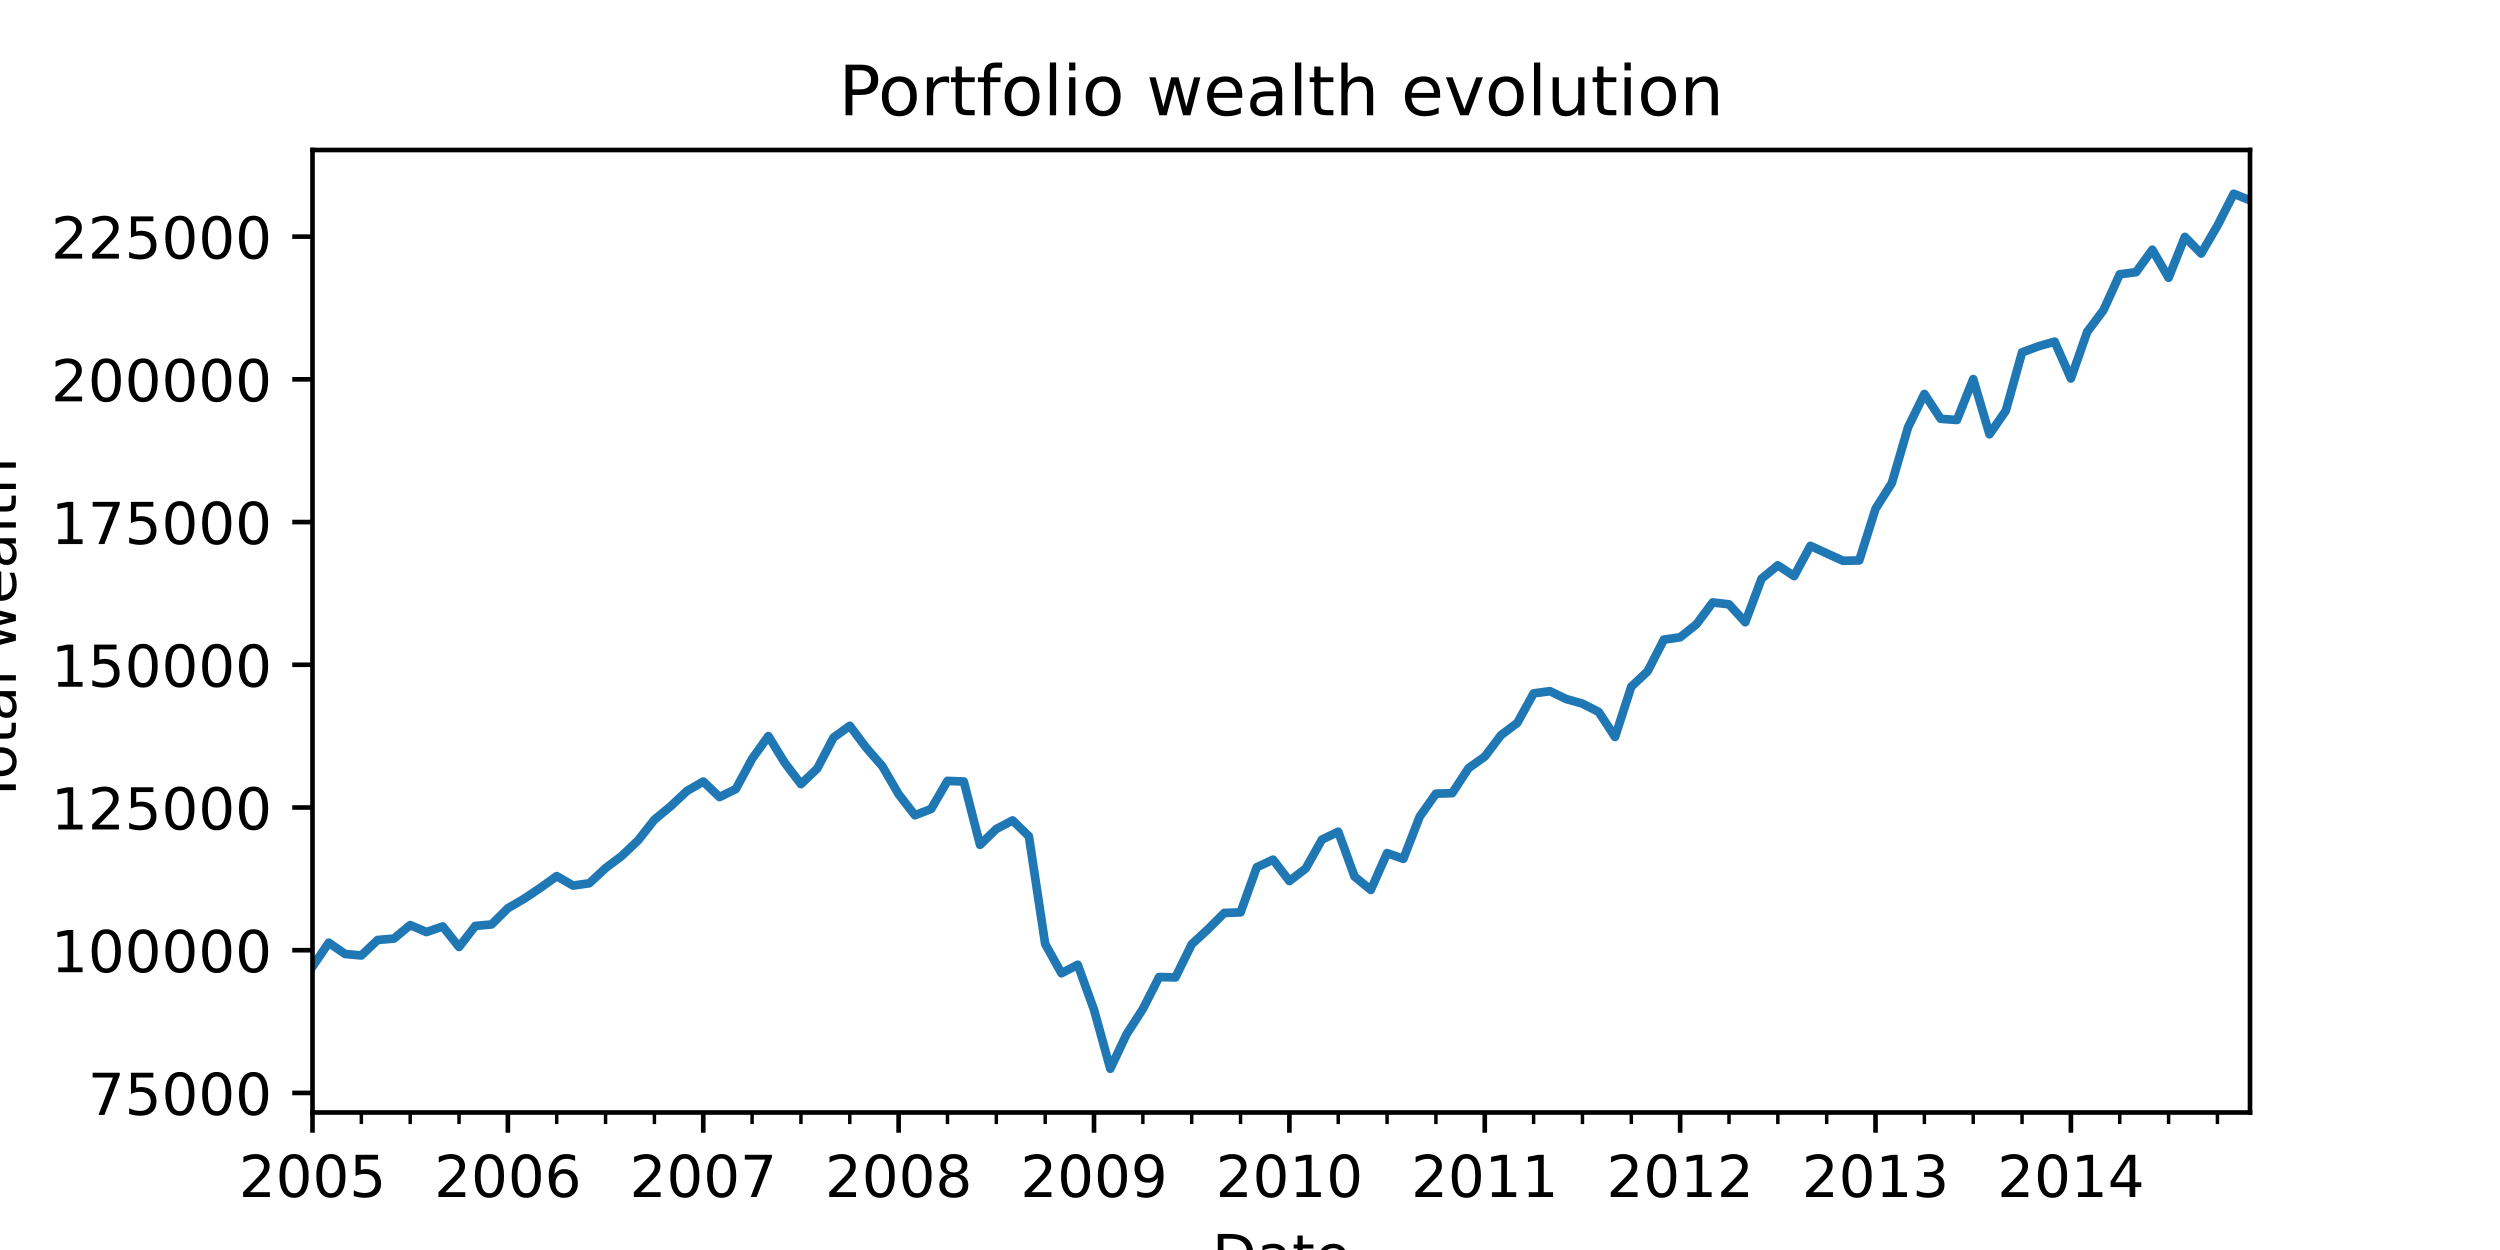
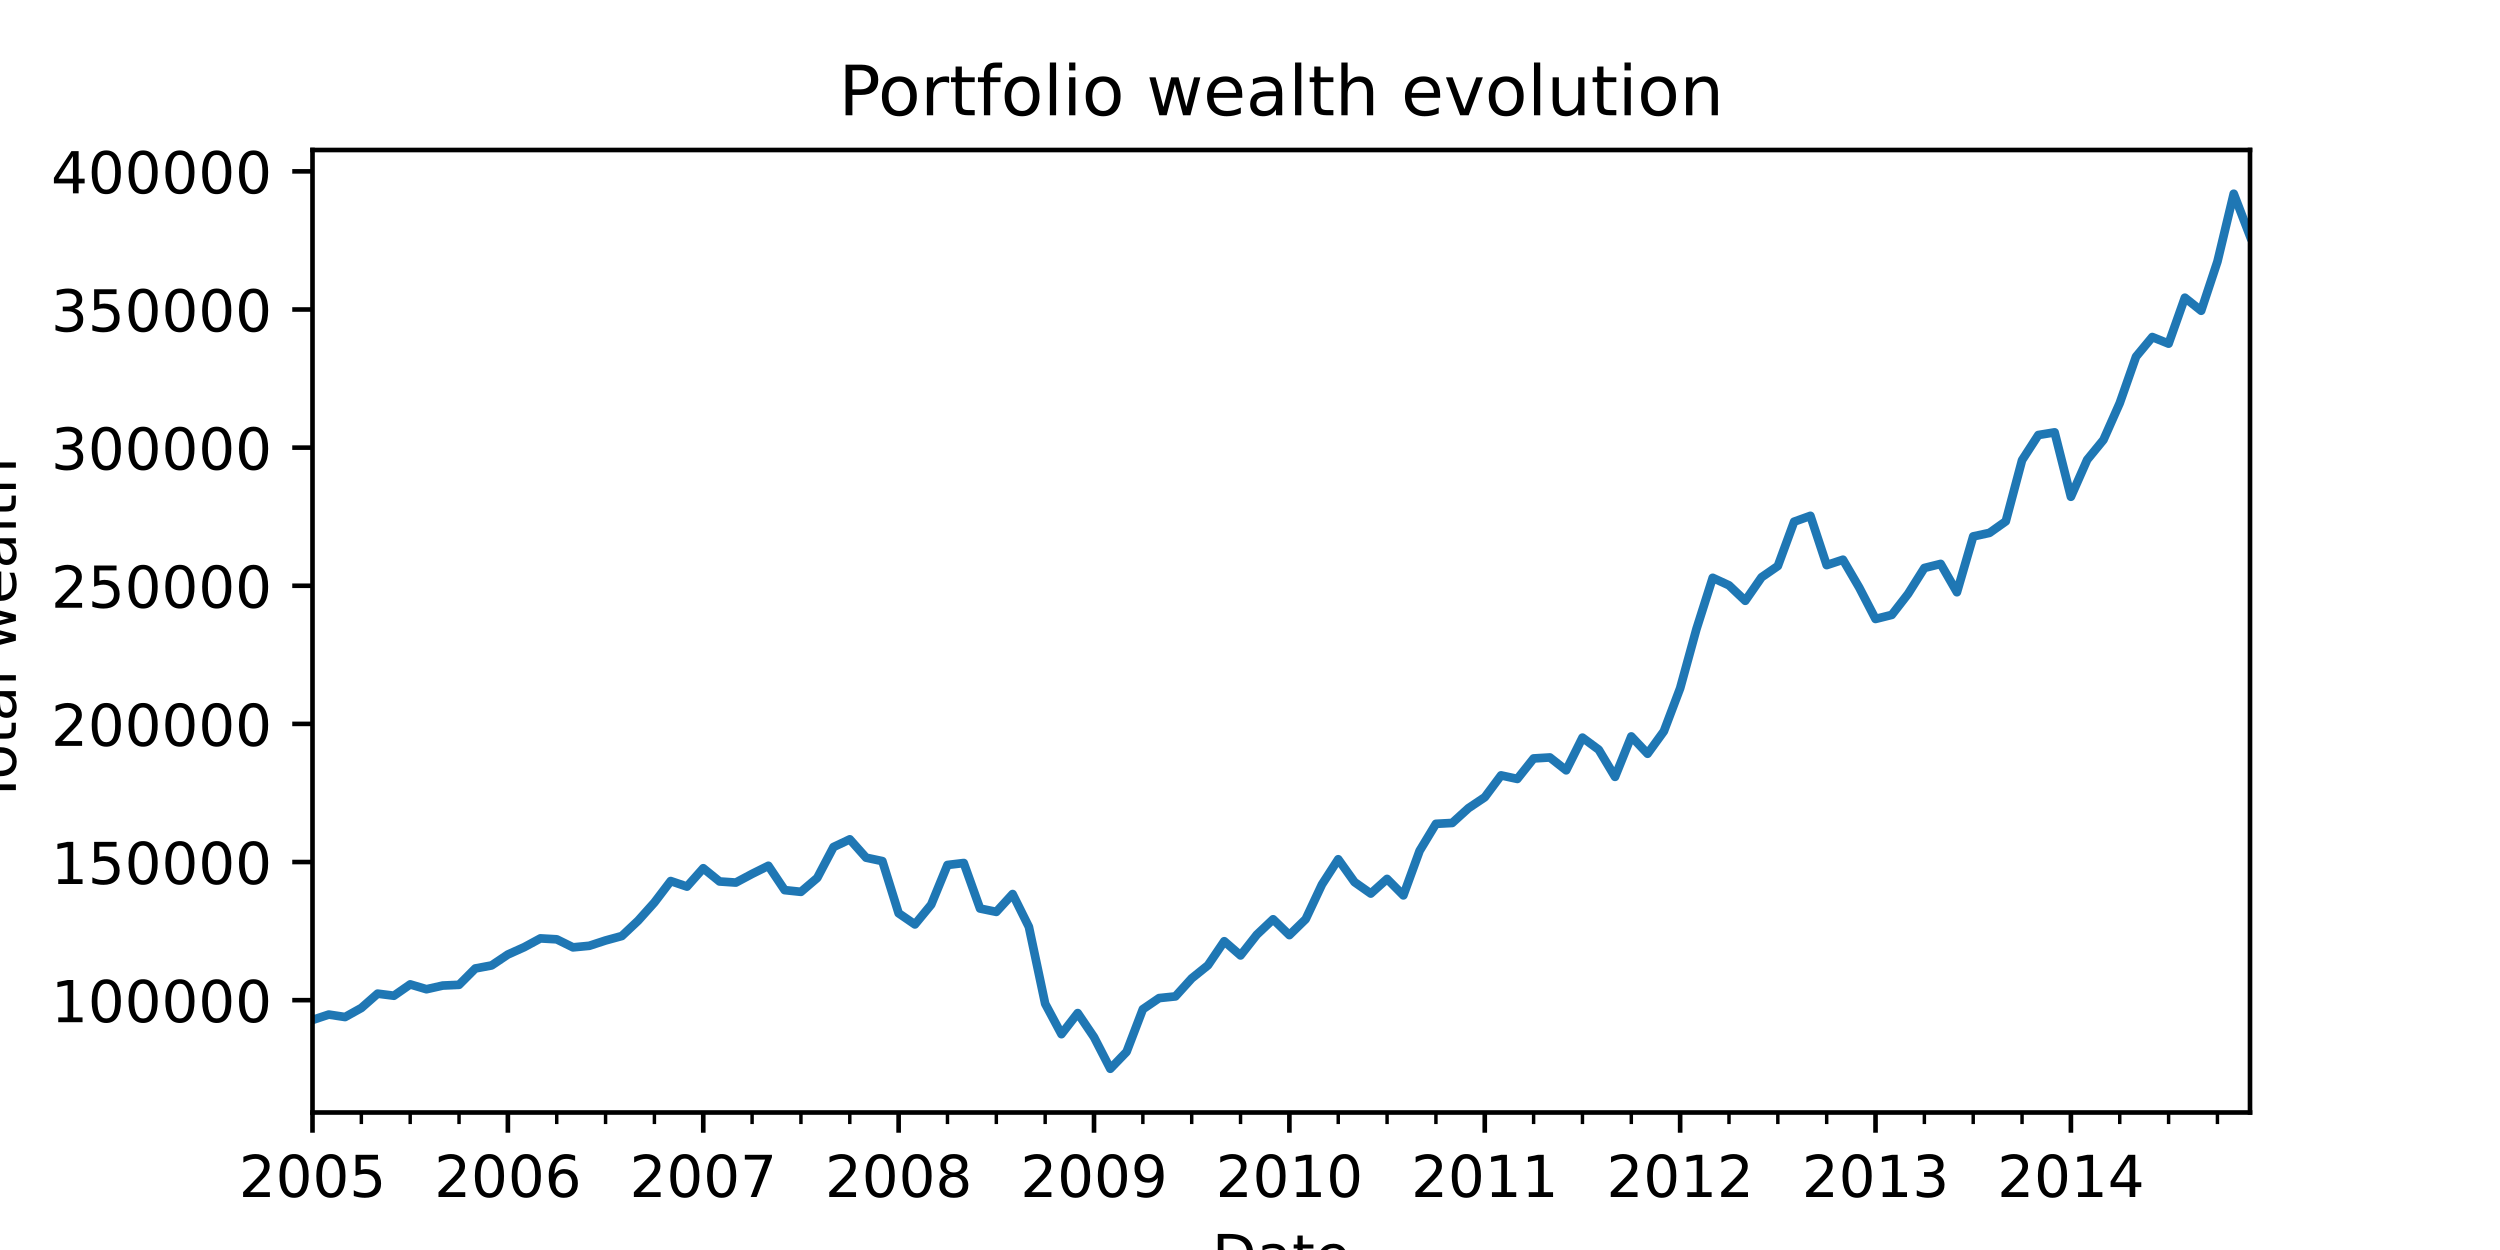
<svg xmlns="http://www.w3.org/2000/svg" xmlns:xlink="http://www.w3.org/1999/xlink" width="432pt" height="216pt" viewBox="0 0 432 216" version="1.1">
  <defs>
    <style type="text/css">*{stroke-linejoin: round; stroke-linecap: butt}</style>
  </defs>
  <g id="figure_1">
    <g id="patch_1">
      <path d="M 0 216  L 432 216  L 432 0  L 0 0  z " style="fill: #ffffff" />
    </g>
    <g id="axes_1">
      <g id="patch_2">
        <path d="M 54 192.24  L 388.8 192.24  L 388.8 25.92  L 54 25.92  z " style="fill: #ffffff" />
      </g>
      <g id="matplotlib.axis_1">
        <g id="xtick_1">
          <g id="line2d_1">
            <defs>
-               <path id="m7549c10410" d="M 0 0  L 0 3.5  " style="stroke: #000000; stroke-width: 0.8" />
+               <path id="m55b2661ed4" d="M 0 0  L 0 3.5  " style="stroke: #000000; stroke-width: 0.8" />
            </defs>
            <g>
-               <use xlink:href="#m7549c10410" x="54" y="192.24" style="stroke: #000000; stroke-width: 0.8" />
+               <use xlink:href="#m55b2661ed4" x="54" y="192.24" style="stroke: #000000; stroke-width: 0.8" />
            </g>
          </g>
          <g id="text_1">
            <g transform="translate(41.275 206.8384) scale(0.1 -0.1)">
              <defs>
                <path id="DejaVuSans-32" d="M 1228 531  L 3431 531  L 3431 0  L 469 0  L 469 531  Q 828 903 1448 1529  Q 2069 2156 2228 2338  Q 2531 2678 2651 2914  Q 2772 3150 2772 3378  Q 2772 3750 2511 3984  Q 2250 4219 1831 4219  Q 1534 4219 1204 4116  Q 875 4013 500 3803  L 500 4441  Q 881 4594 1212 4672  Q 1544 4750 1819 4750  Q 2544 4750 2975 4387  Q 3406 4025 3406 3419  Q 3406 3131 3298 2873  Q 3191 2616 2906 2266  Q 2828 2175 2409 1742  Q 1991 1309 1228 531  z " transform="scale(0.015625)" />
                <path id="DejaVuSans-30" d="M 2034 4250  Q 1547 4250 1301 3770  Q 1056 3291 1056 2328  Q 1056 1369 1301 889  Q 1547 409 2034 409  Q 2525 409 2770 889  Q 3016 1369 3016 2328  Q 3016 3291 2770 3770  Q 2525 4250 2034 4250  z M 2034 4750  Q 2819 4750 3233 4129  Q 3647 3509 3647 2328  Q 3647 1150 3233 529  Q 2819 -91 2034 -91  Q 1250 -91 836 529  Q 422 1150 422 2328  Q 422 3509 836 4129  Q 1250 4750 2034 4750  z " transform="scale(0.015625)" />
                <path id="DejaVuSans-35" d="M 691 4666  L 3169 4666  L 3169 4134  L 1269 4134  L 1269 2991  Q 1406 3038 1543 3061  Q 1681 3084 1819 3084  Q 2600 3084 3056 2656  Q 3513 2228 3513 1497  Q 3513 744 3044 326  Q 2575 -91 1722 -91  Q 1428 -91 1123 -41  Q 819 9 494 109  L 494 744  Q 775 591 1075 516  Q 1375 441 1709 441  Q 2250 441 2565 725  Q 2881 1009 2881 1497  Q 2881 1984 2565 2268  Q 2250 2553 1709 2553  Q 1456 2553 1204 2497  Q 953 2441 691 2322  L 691 4666  z " transform="scale(0.015625)" />
              </defs>
              <use xlink:href="#DejaVuSans-32" />
              <use xlink:href="#DejaVuSans-30" x="63.623" />
              <use xlink:href="#DejaVuSans-30" x="127.246" />
              <use xlink:href="#DejaVuSans-35" x="190.869" />
            </g>
          </g>
        </g>
        <g id="xtick_2">
          <g id="line2d_2">
            <g>
-               <use xlink:href="#m7549c10410" x="87.761" y="192.24" style="stroke: #000000; stroke-width: 0.8" />
+               <use xlink:href="#m55b2661ed4" x="87.761" y="192.24" style="stroke: #000000; stroke-width: 0.8" />
            </g>
          </g>
          <g id="text_2">
            <g transform="translate(75.03634 206.8384) scale(0.1 -0.1)">
              <defs>
                <path id="DejaVuSans-36" d="M 2113 2584  Q 1688 2584 1439 2293  Q 1191 2003 1191 1497  Q 1191 994 1439 701  Q 1688 409 2113 409  Q 2538 409 2786 701  Q 3034 994 3034 1497  Q 3034 2003 2786 2293  Q 2538 2584 2113 2584  z M 3366 4563  L 3366 3988  Q 3128 4100 2886 4159  Q 2644 4219 2406 4219  Q 1781 4219 1451 3797  Q 1122 3375 1075 2522  Q 1259 2794 1537 2939  Q 1816 3084 2150 3084  Q 2853 3084 3261 2657  Q 3669 2231 3669 1497  Q 3669 778 3244 343  Q 2819 -91 2113 -91  Q 1303 -91 875 529  Q 447 1150 447 2328  Q 447 3434 972 4092  Q 1497 4750 2381 4750  Q 2619 4750 2861 4703  Q 3103 4656 3366 4563  z " transform="scale(0.015625)" />
              </defs>
              <use xlink:href="#DejaVuSans-32" />
              <use xlink:href="#DejaVuSans-30" x="63.623" />
              <use xlink:href="#DejaVuSans-30" x="127.246" />
              <use xlink:href="#DejaVuSans-36" x="190.869" />
            </g>
          </g>
        </g>
        <g id="xtick_3">
          <g id="line2d_3">
            <g>
-               <use xlink:href="#m7549c10410" x="121.523" y="192.24" style="stroke: #000000; stroke-width: 0.8" />
+               <use xlink:href="#m55b2661ed4" x="121.523" y="192.24" style="stroke: #000000; stroke-width: 0.8" />
            </g>
          </g>
          <g id="text_3">
            <g transform="translate(108.7977 206.8384) scale(0.1 -0.1)">
              <defs>
                <path id="DejaVuSans-37" d="M 525 4666  L 3525 4666  L 3525 4397  L 1831 0  L 1172 0  L 2766 4134  L 525 4134  L 525 4666  z " transform="scale(0.015625)" />
              </defs>
              <use xlink:href="#DejaVuSans-32" />
              <use xlink:href="#DejaVuSans-30" x="63.623" />
              <use xlink:href="#DejaVuSans-30" x="127.246" />
              <use xlink:href="#DejaVuSans-37" x="190.869" />
            </g>
          </g>
        </g>
        <g id="xtick_4">
          <g id="line2d_4">
            <g>
-               <use xlink:href="#m7549c10410" x="155.284" y="192.24" style="stroke: #000000; stroke-width: 0.8" />
+               <use xlink:href="#m55b2661ed4" x="155.284" y="192.24" style="stroke: #000000; stroke-width: 0.8" />
            </g>
          </g>
          <g id="text_4">
            <g transform="translate(142.559 206.8384) scale(0.1 -0.1)">
              <defs>
                <path id="DejaVuSans-38" d="M 2034 2216  Q 1584 2216 1326 1975  Q 1069 1734 1069 1313  Q 1069 891 1326 650  Q 1584 409 2034 409  Q 2484 409 2743 651  Q 3003 894 3003 1313  Q 3003 1734 2745 1975  Q 2488 2216 2034 2216  z M 1403 2484  Q 997 2584 770 2862  Q 544 3141 544 3541  Q 544 4100 942 4425  Q 1341 4750 2034 4750  Q 2731 4750 3128 4425  Q 3525 4100 3525 3541  Q 3525 3141 3298 2862  Q 3072 2584 2669 2484  Q 3125 2378 3379 2068  Q 3634 1759 3634 1313  Q 3634 634 3220 271  Q 2806 -91 2034 -91  Q 1263 -91 848 271  Q 434 634 434 1313  Q 434 1759 690 2068  Q 947 2378 1403 2484  z M 1172 3481  Q 1172 3119 1398 2916  Q 1625 2713 2034 2713  Q 2441 2713 2670 2916  Q 2900 3119 2900 3481  Q 2900 3844 2670 4047  Q 2441 4250 2034 4250  Q 1625 4250 1398 4047  Q 1172 3844 1172 3481  z " transform="scale(0.015625)" />
              </defs>
              <use xlink:href="#DejaVuSans-32" />
              <use xlink:href="#DejaVuSans-30" x="63.623" />
              <use xlink:href="#DejaVuSans-30" x="127.246" />
              <use xlink:href="#DejaVuSans-38" x="190.869" />
            </g>
          </g>
        </g>
        <g id="xtick_5">
          <g id="line2d_5">
            <g>
-               <use xlink:href="#m7549c10410" x="189.045" y="192.24" style="stroke: #000000; stroke-width: 0.8" />
+               <use xlink:href="#m55b2661ed4" x="189.045" y="192.24" style="stroke: #000000; stroke-width: 0.8" />
            </g>
          </g>
          <g id="text_5">
            <g transform="translate(176.3204 206.8384) scale(0.1 -0.1)">
              <defs>
                <path id="DejaVuSans-39" d="M 703 97  L 703 672  Q 941 559 1184 500  Q 1428 441 1663 441  Q 2288 441 2617 861  Q 2947 1281 2994 2138  Q 2813 1869 2534 1725  Q 2256 1581 1919 1581  Q 1219 1581 811 2004  Q 403 2428 403 3163  Q 403 3881 828 4315  Q 1253 4750 1959 4750  Q 2769 4750 3195 4129  Q 3622 3509 3622 2328  Q 3622 1225 3098 567  Q 2575 -91 1691 -91  Q 1453 -91 1209 -44  Q 966 3 703 97  z M 1959 2075  Q 2384 2075 2632 2365  Q 2881 2656 2881 3163  Q 2881 3666 2632 3958  Q 2384 4250 1959 4250  Q 1534 4250 1286 3958  Q 1038 3666 1038 3163  Q 1038 2656 1286 2365  Q 1534 2075 1959 2075  z " transform="scale(0.015625)" />
              </defs>
              <use xlink:href="#DejaVuSans-32" />
              <use xlink:href="#DejaVuSans-30" x="63.623" />
              <use xlink:href="#DejaVuSans-30" x="127.246" />
              <use xlink:href="#DejaVuSans-39" x="190.869" />
            </g>
          </g>
        </g>
        <g id="xtick_6">
          <g id="line2d_6">
            <g>
-               <use xlink:href="#m7549c10410" x="222.807" y="192.24" style="stroke: #000000; stroke-width: 0.8" />
+               <use xlink:href="#m55b2661ed4" x="222.807" y="192.24" style="stroke: #000000; stroke-width: 0.8" />
            </g>
          </g>
          <g id="text_6">
            <g transform="translate(210.0817 206.8384) scale(0.1 -0.1)">
              <defs>
                <path id="DejaVuSans-31" d="M 794 531  L 1825 531  L 1825 4091  L 703 3866  L 703 4441  L 1819 4666  L 2450 4666  L 2450 531  L 3481 531  L 3481 0  L 794 0  L 794 531  z " transform="scale(0.015625)" />
              </defs>
              <use xlink:href="#DejaVuSans-32" />
              <use xlink:href="#DejaVuSans-30" x="63.623" />
              <use xlink:href="#DejaVuSans-31" x="127.246" />
              <use xlink:href="#DejaVuSans-30" x="190.869" />
            </g>
          </g>
        </g>
        <g id="xtick_7">
          <g id="line2d_7">
            <g>
-               <use xlink:href="#m7549c10410" x="256.568" y="192.24" style="stroke: #000000; stroke-width: 0.8" />
+               <use xlink:href="#m55b2661ed4" x="256.568" y="192.24" style="stroke: #000000; stroke-width: 0.8" />
            </g>
          </g>
          <g id="text_7">
            <g transform="translate(243.8431 206.8384) scale(0.1 -0.1)">
              <use xlink:href="#DejaVuSans-32" />
              <use xlink:href="#DejaVuSans-30" x="63.623" />
              <use xlink:href="#DejaVuSans-31" x="127.246" />
              <use xlink:href="#DejaVuSans-31" x="190.869" />
            </g>
          </g>
        </g>
        <g id="xtick_8">
          <g id="line2d_8">
            <g>
-               <use xlink:href="#m7549c10410" x="290.329" y="192.24" style="stroke: #000000; stroke-width: 0.8" />
+               <use xlink:href="#m55b2661ed4" x="290.329" y="192.24" style="stroke: #000000; stroke-width: 0.8" />
            </g>
          </g>
          <g id="text_8">
            <g transform="translate(277.6044 206.8384) scale(0.1 -0.1)">
              <use xlink:href="#DejaVuSans-32" />
              <use xlink:href="#DejaVuSans-30" x="63.623" />
              <use xlink:href="#DejaVuSans-31" x="127.246" />
              <use xlink:href="#DejaVuSans-32" x="190.869" />
            </g>
          </g>
        </g>
        <g id="xtick_9">
          <g id="line2d_9">
            <g>
-               <use xlink:href="#m7549c10410" x="324.091" y="192.24" style="stroke: #000000; stroke-width: 0.8" />
+               <use xlink:href="#m55b2661ed4" x="324.091" y="192.24" style="stroke: #000000; stroke-width: 0.8" />
            </g>
          </g>
          <g id="text_9">
            <g transform="translate(311.3658 206.8384) scale(0.1 -0.1)">
              <defs>
                <path id="DejaVuSans-33" d="M 2597 2516  Q 3050 2419 3304 2112  Q 3559 1806 3559 1356  Q 3559 666 3084 287  Q 2609 -91 1734 -91  Q 1441 -91 1130 -33  Q 819 25 488 141  L 488 750  Q 750 597 1062 519  Q 1375 441 1716 441  Q 2309 441 2620 675  Q 2931 909 2931 1356  Q 2931 1769 2642 2001  Q 2353 2234 1838 2234  L 1294 2234  L 1294 2753  L 1863 2753  Q 2328 2753 2575 2939  Q 2822 3125 2822 3475  Q 2822 3834 2567 4026  Q 2313 4219 1838 4219  Q 1578 4219 1281 4162  Q 984 4106 628 3988  L 628 4550  Q 988 4650 1302 4700  Q 1616 4750 1894 4750  Q 2613 4750 3031 4423  Q 3450 4097 3450 3541  Q 3450 3153 3228 2886  Q 3006 2619 2597 2516  z " transform="scale(0.015625)" />
              </defs>
              <use xlink:href="#DejaVuSans-32" />
              <use xlink:href="#DejaVuSans-30" x="63.623" />
              <use xlink:href="#DejaVuSans-31" x="127.246" />
              <use xlink:href="#DejaVuSans-33" x="190.869" />
            </g>
          </g>
        </g>
        <g id="xtick_10">
          <g id="line2d_10">
            <g>
-               <use xlink:href="#m7549c10410" x="357.852" y="192.24" style="stroke: #000000; stroke-width: 0.8" />
+               <use xlink:href="#m55b2661ed4" x="357.852" y="192.24" style="stroke: #000000; stroke-width: 0.8" />
            </g>
          </g>
          <g id="text_10">
            <g transform="translate(345.1271 206.8384) scale(0.1 -0.1)">
              <defs>
                <path id="DejaVuSans-34" d="M 2419 4116  L 825 1625  L 2419 1625  L 2419 4116  z M 2253 4666  L 3047 4666  L 3047 1625  L 3713 1625  L 3713 1100  L 3047 1100  L 3047 0  L 2419 0  L 2419 1100  L 313 1100  L 313 1709  L 2253 4666  z " transform="scale(0.015625)" />
              </defs>
              <use xlink:href="#DejaVuSans-32" />
              <use xlink:href="#DejaVuSans-30" x="63.623" />
              <use xlink:href="#DejaVuSans-31" x="127.246" />
              <use xlink:href="#DejaVuSans-34" x="190.869" />
            </g>
          </g>
        </g>
        <g id="xtick_11">
          <g id="line2d_11">
            <defs>
-               <path id="mff5c16a5cd" d="M 0 0  L 0 2  " style="stroke: #000000; stroke-width: 0.6" />
+               <path id="m4b32d4b906" d="M 0 0  L 0 2  " style="stroke: #000000; stroke-width: 0.6" />
            </defs>
            <g>
-               <use xlink:href="#mff5c16a5cd" x="62.44" y="192.24" style="stroke: #000000; stroke-width: 0.6" />
+               <use xlink:href="#m4b32d4b906" x="62.44" y="192.24" style="stroke: #000000; stroke-width: 0.6" />
            </g>
          </g>
        </g>
        <g id="xtick_12">
          <g id="line2d_12">
            <g>
-               <use xlink:href="#mff5c16a5cd" x="70.881" y="192.24" style="stroke: #000000; stroke-width: 0.6" />
+               <use xlink:href="#m4b32d4b906" x="70.881" y="192.24" style="stroke: #000000; stroke-width: 0.6" />
            </g>
          </g>
        </g>
        <g id="xtick_13">
          <g id="line2d_13">
            <g>
-               <use xlink:href="#mff5c16a5cd" x="79.321" y="192.24" style="stroke: #000000; stroke-width: 0.6" />
+               <use xlink:href="#m4b32d4b906" x="79.321" y="192.24" style="stroke: #000000; stroke-width: 0.6" />
            </g>
          </g>
        </g>
        <g id="xtick_14">
          <g id="line2d_14">
            <g>
-               <use xlink:href="#mff5c16a5cd" x="96.202" y="192.24" style="stroke: #000000; stroke-width: 0.6" />
+               <use xlink:href="#m4b32d4b906" x="96.202" y="192.24" style="stroke: #000000; stroke-width: 0.6" />
            </g>
          </g>
        </g>
        <g id="xtick_15">
          <g id="line2d_15">
            <g>
-               <use xlink:href="#mff5c16a5cd" x="104.642" y="192.24" style="stroke: #000000; stroke-width: 0.6" />
+               <use xlink:href="#m4b32d4b906" x="104.642" y="192.24" style="stroke: #000000; stroke-width: 0.6" />
            </g>
          </g>
        </g>
        <g id="xtick_16">
          <g id="line2d_16">
            <g>
-               <use xlink:href="#mff5c16a5cd" x="113.082" y="192.24" style="stroke: #000000; stroke-width: 0.6" />
+               <use xlink:href="#m4b32d4b906" x="113.082" y="192.24" style="stroke: #000000; stroke-width: 0.6" />
            </g>
          </g>
        </g>
        <g id="xtick_17">
          <g id="line2d_17">
            <g>
-               <use xlink:href="#mff5c16a5cd" x="129.963" y="192.24" style="stroke: #000000; stroke-width: 0.6" />
+               <use xlink:href="#m4b32d4b906" x="129.963" y="192.24" style="stroke: #000000; stroke-width: 0.6" />
            </g>
          </g>
        </g>
        <g id="xtick_18">
          <g id="line2d_18">
            <g>
-               <use xlink:href="#mff5c16a5cd" x="138.403" y="192.24" style="stroke: #000000; stroke-width: 0.6" />
+               <use xlink:href="#m4b32d4b906" x="138.403" y="192.24" style="stroke: #000000; stroke-width: 0.6" />
            </g>
          </g>
        </g>
        <g id="xtick_19">
          <g id="line2d_19">
            <g>
-               <use xlink:href="#mff5c16a5cd" x="146.844" y="192.24" style="stroke: #000000; stroke-width: 0.6" />
+               <use xlink:href="#m4b32d4b906" x="146.844" y="192.24" style="stroke: #000000; stroke-width: 0.6" />
            </g>
          </g>
        </g>
        <g id="xtick_20">
          <g id="line2d_20">
            <g>
-               <use xlink:href="#mff5c16a5cd" x="163.724" y="192.24" style="stroke: #000000; stroke-width: 0.6" />
+               <use xlink:href="#m4b32d4b906" x="163.724" y="192.24" style="stroke: #000000; stroke-width: 0.6" />
            </g>
          </g>
        </g>
        <g id="xtick_21">
          <g id="line2d_21">
            <g>
-               <use xlink:href="#mff5c16a5cd" x="172.165" y="192.24" style="stroke: #000000; stroke-width: 0.6" />
+               <use xlink:href="#m4b32d4b906" x="172.165" y="192.24" style="stroke: #000000; stroke-width: 0.6" />
            </g>
          </g>
        </g>
        <g id="xtick_22">
          <g id="line2d_22">
            <g>
-               <use xlink:href="#mff5c16a5cd" x="180.605" y="192.24" style="stroke: #000000; stroke-width: 0.6" />
+               <use xlink:href="#m4b32d4b906" x="180.605" y="192.24" style="stroke: #000000; stroke-width: 0.6" />
            </g>
          </g>
        </g>
        <g id="xtick_23">
          <g id="line2d_23">
            <g>
-               <use xlink:href="#mff5c16a5cd" x="197.486" y="192.24" style="stroke: #000000; stroke-width: 0.6" />
+               <use xlink:href="#m4b32d4b906" x="197.486" y="192.24" style="stroke: #000000; stroke-width: 0.6" />
            </g>
          </g>
        </g>
        <g id="xtick_24">
          <g id="line2d_24">
            <g>
-               <use xlink:href="#mff5c16a5cd" x="205.926" y="192.24" style="stroke: #000000; stroke-width: 0.6" />
+               <use xlink:href="#m4b32d4b906" x="205.926" y="192.24" style="stroke: #000000; stroke-width: 0.6" />
            </g>
          </g>
        </g>
        <g id="xtick_25">
          <g id="line2d_25">
            <g>
-               <use xlink:href="#mff5c16a5cd" x="214.366" y="192.24" style="stroke: #000000; stroke-width: 0.6" />
+               <use xlink:href="#m4b32d4b906" x="214.366" y="192.24" style="stroke: #000000; stroke-width: 0.6" />
            </g>
          </g>
        </g>
        <g id="xtick_26">
          <g id="line2d_26">
            <g>
-               <use xlink:href="#mff5c16a5cd" x="231.247" y="192.24" style="stroke: #000000; stroke-width: 0.6" />
+               <use xlink:href="#m4b32d4b906" x="231.247" y="192.24" style="stroke: #000000; stroke-width: 0.6" />
            </g>
          </g>
        </g>
        <g id="xtick_27">
          <g id="line2d_27">
            <g>
-               <use xlink:href="#mff5c16a5cd" x="239.687" y="192.24" style="stroke: #000000; stroke-width: 0.6" />
+               <use xlink:href="#m4b32d4b906" x="239.687" y="192.24" style="stroke: #000000; stroke-width: 0.6" />
            </g>
          </g>
        </g>
        <g id="xtick_28">
          <g id="line2d_28">
            <g>
-               <use xlink:href="#mff5c16a5cd" x="248.128" y="192.24" style="stroke: #000000; stroke-width: 0.6" />
+               <use xlink:href="#m4b32d4b906" x="248.128" y="192.24" style="stroke: #000000; stroke-width: 0.6" />
            </g>
          </g>
        </g>
        <g id="xtick_29">
          <g id="line2d_29">
            <g>
-               <use xlink:href="#mff5c16a5cd" x="265.008" y="192.24" style="stroke: #000000; stroke-width: 0.6" />
+               <use xlink:href="#m4b32d4b906" x="265.008" y="192.24" style="stroke: #000000; stroke-width: 0.6" />
            </g>
          </g>
        </g>
        <g id="xtick_30">
          <g id="line2d_30">
            <g>
-               <use xlink:href="#mff5c16a5cd" x="273.449" y="192.24" style="stroke: #000000; stroke-width: 0.6" />
+               <use xlink:href="#m4b32d4b906" x="273.449" y="192.24" style="stroke: #000000; stroke-width: 0.6" />
            </g>
          </g>
        </g>
        <g id="xtick_31">
          <g id="line2d_31">
            <g>
-               <use xlink:href="#mff5c16a5cd" x="281.889" y="192.24" style="stroke: #000000; stroke-width: 0.6" />
+               <use xlink:href="#m4b32d4b906" x="281.889" y="192.24" style="stroke: #000000; stroke-width: 0.6" />
            </g>
          </g>
        </g>
        <g id="xtick_32">
          <g id="line2d_32">
            <g>
-               <use xlink:href="#mff5c16a5cd" x="298.77" y="192.24" style="stroke: #000000; stroke-width: 0.6" />
+               <use xlink:href="#m4b32d4b906" x="298.77" y="192.24" style="stroke: #000000; stroke-width: 0.6" />
            </g>
          </g>
        </g>
        <g id="xtick_33">
          <g id="line2d_33">
            <g>
-               <use xlink:href="#mff5c16a5cd" x="307.21" y="192.24" style="stroke: #000000; stroke-width: 0.6" />
+               <use xlink:href="#m4b32d4b906" x="307.21" y="192.24" style="stroke: #000000; stroke-width: 0.6" />
            </g>
          </g>
        </g>
        <g id="xtick_34">
          <g id="line2d_34">
            <g>
-               <use xlink:href="#mff5c16a5cd" x="315.65" y="192.24" style="stroke: #000000; stroke-width: 0.6" />
+               <use xlink:href="#m4b32d4b906" x="315.65" y="192.24" style="stroke: #000000; stroke-width: 0.6" />
            </g>
          </g>
        </g>
        <g id="xtick_35">
          <g id="line2d_35">
            <g>
-               <use xlink:href="#mff5c16a5cd" x="332.531" y="192.24" style="stroke: #000000; stroke-width: 0.6" />
+               <use xlink:href="#m4b32d4b906" x="332.531" y="192.24" style="stroke: #000000; stroke-width: 0.6" />
            </g>
          </g>
        </g>
        <g id="xtick_36">
          <g id="line2d_36">
            <g>
-               <use xlink:href="#mff5c16a5cd" x="340.971" y="192.24" style="stroke: #000000; stroke-width: 0.6" />
+               <use xlink:href="#m4b32d4b906" x="340.971" y="192.24" style="stroke: #000000; stroke-width: 0.6" />
            </g>
          </g>
        </g>
        <g id="xtick_37">
          <g id="line2d_37">
            <g>
-               <use xlink:href="#mff5c16a5cd" x="349.412" y="192.24" style="stroke: #000000; stroke-width: 0.6" />
+               <use xlink:href="#m4b32d4b906" x="349.412" y="192.24" style="stroke: #000000; stroke-width: 0.6" />
            </g>
          </g>
        </g>
        <g id="xtick_38">
          <g id="line2d_38">
            <g>
-               <use xlink:href="#mff5c16a5cd" x="366.292" y="192.24" style="stroke: #000000; stroke-width: 0.6" />
+               <use xlink:href="#m4b32d4b906" x="366.292" y="192.24" style="stroke: #000000; stroke-width: 0.6" />
            </g>
          </g>
        </g>
        <g id="xtick_39">
          <g id="line2d_39">
            <g>
-               <use xlink:href="#mff5c16a5cd" x="374.733" y="192.24" style="stroke: #000000; stroke-width: 0.6" />
+               <use xlink:href="#m4b32d4b906" x="374.733" y="192.24" style="stroke: #000000; stroke-width: 0.6" />
            </g>
          </g>
        </g>
        <g id="xtick_40">
          <g id="line2d_40">
            <g>
-               <use xlink:href="#mff5c16a5cd" x="383.173" y="192.24" style="stroke: #000000; stroke-width: 0.6" />
+               <use xlink:href="#m4b32d4b906" x="383.173" y="192.24" style="stroke: #000000; stroke-width: 0.6" />
            </g>
          </g>
        </g>
        <g id="text_11">
          <g transform="translate(209.4492 220.5166) scale(0.1 -0.1)">
            <defs>
              <path id="DejaVuSans-44" d="M 1259 4147  L 1259 519  L 2022 519  Q 2988 519 3436 956  Q 3884 1394 3884 2338  Q 3884 3275 3436 3711  Q 2988 4147 2022 4147  L 1259 4147  z M 628 4666  L 1925 4666  Q 3281 4666 3915 4102  Q 4550 3538 4550 2338  Q 4550 1131 3912 565  Q 3275 0 1925 0  L 628 0  L 628 4666  z " transform="scale(0.015625)" />
              <path id="DejaVuSans-61" d="M 2194 1759  Q 1497 1759 1228 1600  Q 959 1441 959 1056  Q 959 750 1161 570  Q 1363 391 1709 391  Q 2188 391 2477 730  Q 2766 1069 2766 1631  L 2766 1759  L 2194 1759  z M 3341 1997  L 3341 0  L 2766 0  L 2766 531  Q 2569 213 2275 61  Q 1981 -91 1556 -91  Q 1019 -91 701 211  Q 384 513 384 1019  Q 384 1609 779 1909  Q 1175 2209 1959 2209  L 2766 2209  L 2766 2266  Q 2766 2663 2505 2880  Q 2244 3097 1772 3097  Q 1472 3097 1187 3025  Q 903 2953 641 2809  L 641 3341  Q 956 3463 1253 3523  Q 1550 3584 1831 3584  Q 2591 3584 2966 3190  Q 3341 2797 3341 1997  z " transform="scale(0.015625)" />
              <path id="DejaVuSans-74" d="M 1172 4494  L 1172 3500  L 2356 3500  L 2356 3053  L 1172 3053  L 1172 1153  Q 1172 725 1289 603  Q 1406 481 1766 481  L 2356 481  L 2356 0  L 1766 0  Q 1100 0 847 248  Q 594 497 594 1153  L 594 3053  L 172 3053  L 172 3500  L 594 3500  L 594 4494  L 1172 4494  z " transform="scale(0.015625)" />
              <path id="DejaVuSans-65" d="M 3597 1894  L 3597 1613  L 953 1613  Q 991 1019 1311 708  Q 1631 397 2203 397  Q 2534 397 2845 478  Q 3156 559 3463 722  L 3463 178  Q 3153 47 2828 -22  Q 2503 -91 2169 -91  Q 1331 -91 842 396  Q 353 884 353 1716  Q 353 2575 817 3079  Q 1281 3584 2069 3584  Q 2775 3584 3186 3129  Q 3597 2675 3597 1894  z M 3022 2063  Q 3016 2534 2758 2815  Q 2500 3097 2075 3097  Q 1594 3097 1305 2825  Q 1016 2553 972 2059  L 3022 2063  z " transform="scale(0.015625)" />
            </defs>
            <use xlink:href="#DejaVuSans-44" />
            <use xlink:href="#DejaVuSans-61" x="77.002" />
            <use xlink:href="#DejaVuSans-74" x="138.281" />
            <use xlink:href="#DejaVuSans-65" x="177.49" />
          </g>
        </g>
      </g>
      <g id="matplotlib.axis_2">
        <g id="ytick_1">
          <g id="line2d_41">
            <defs>
-               <path id="md160d979cc" d="M 0 0  L -3.5 0  " style="stroke: #000000; stroke-width: 0.8" />
+               <path id="mf15126dd43" d="M 0 0  L -3.5 0  " style="stroke: #000000; stroke-width: 0.8" />
            </defs>
            <g>
-               <use xlink:href="#md160d979cc" x="54" y="188.857" style="stroke: #000000; stroke-width: 0.8" />
+               <use xlink:href="#mf15126dd43" x="54" y="172.831" style="stroke: #000000; stroke-width: 0.8" />
            </g>
          </g>
          <g id="text_12">
-             <g transform="translate(15.1875 192.6558) scale(0.1 -0.1)">
-               <use xlink:href="#DejaVuSans-37" />
-               <use xlink:href="#DejaVuSans-35" x="63.623" />
+             <g transform="translate(8.825 176.6306) scale(0.1 -0.1)">
+               <use xlink:href="#DejaVuSans-31" />
+               <use xlink:href="#DejaVuSans-30" x="63.623" />
              <use xlink:href="#DejaVuSans-30" x="127.246" />
              <use xlink:href="#DejaVuSans-30" x="190.869" />
              <use xlink:href="#DejaVuSans-30" x="254.492" />
+               <use xlink:href="#DejaVuSans-30" x="318.115" />
            </g>
          </g>
        </g>
        <g id="ytick_2">
          <g id="line2d_42">
            <g>
-               <use xlink:href="#md160d979cc" x="54" y="164.196" style="stroke: #000000; stroke-width: 0.8" />
+               <use xlink:href="#mf15126dd43" x="54" y="148.961" style="stroke: #000000; stroke-width: 0.8" />
            </g>
          </g>
          <g id="text_13">
-             <g transform="translate(8.825 167.9947) scale(0.1 -0.1)">
+             <g transform="translate(8.825 152.7605) scale(0.1 -0.1)">
              <use xlink:href="#DejaVuSans-31" />
-               <use xlink:href="#DejaVuSans-30" x="63.623" />
+               <use xlink:href="#DejaVuSans-35" x="63.623" />
              <use xlink:href="#DejaVuSans-30" x="127.246" />
              <use xlink:href="#DejaVuSans-30" x="190.869" />
              <use xlink:href="#DejaVuSans-30" x="254.492" />
              <use xlink:href="#DejaVuSans-30" x="318.115" />
            </g>
          </g>
        </g>
        <g id="ytick_3">
          <g id="line2d_43">
            <g>
-               <use xlink:href="#md160d979cc" x="54" y="139.534" style="stroke: #000000; stroke-width: 0.8" />
+               <use xlink:href="#mf15126dd43" x="54" y="125.091" style="stroke: #000000; stroke-width: 0.8" />
            </g>
          </g>
          <g id="text_14">
-             <g transform="translate(8.825 143.3337) scale(0.1 -0.1)">
-               <use xlink:href="#DejaVuSans-31" />
-               <use xlink:href="#DejaVuSans-32" x="63.623" />
-               <use xlink:href="#DejaVuSans-35" x="127.246" />
+             <g transform="translate(8.825 128.8905) scale(0.1 -0.1)">
+               <use xlink:href="#DejaVuSans-32" />
+               <use xlink:href="#DejaVuSans-30" x="63.623" />
+               <use xlink:href="#DejaVuSans-30" x="127.246" />
              <use xlink:href="#DejaVuSans-30" x="190.869" />
              <use xlink:href="#DejaVuSans-30" x="254.492" />
              <use xlink:href="#DejaVuSans-30" x="318.115" />
            </g>
          </g>
        </g>
        <g id="ytick_4">
          <g id="line2d_44">
            <g>
-               <use xlink:href="#md160d979cc" x="54" y="114.873" style="stroke: #000000; stroke-width: 0.8" />
+               <use xlink:href="#mf15126dd43" x="54" y="101.221" style="stroke: #000000; stroke-width: 0.8" />
            </g>
          </g>
          <g id="text_15">
-             <g transform="translate(8.825 118.6727) scale(0.1 -0.1)">
-               <use xlink:href="#DejaVuSans-31" />
+             <g transform="translate(8.825 105.0204) scale(0.1 -0.1)">
+               <use xlink:href="#DejaVuSans-32" />
              <use xlink:href="#DejaVuSans-35" x="63.623" />
              <use xlink:href="#DejaVuSans-30" x="127.246" />
              <use xlink:href="#DejaVuSans-30" x="190.869" />
              <use xlink:href="#DejaVuSans-30" x="254.492" />
              <use xlink:href="#DejaVuSans-30" x="318.115" />
            </g>
          </g>
        </g>
        <g id="ytick_5">
          <g id="line2d_45">
            <g>
-               <use xlink:href="#md160d979cc" x="54" y="90.212" style="stroke: #000000; stroke-width: 0.8" />
+               <use xlink:href="#mf15126dd43" x="54" y="77.351" style="stroke: #000000; stroke-width: 0.8" />
            </g>
          </g>
          <g id="text_16">
-             <g transform="translate(8.825 94.01164) scale(0.1 -0.1)">
-               <use xlink:href="#DejaVuSans-31" />
-               <use xlink:href="#DejaVuSans-37" x="63.623" />
-               <use xlink:href="#DejaVuSans-35" x="127.246" />
+             <g transform="translate(8.825 81.1503) scale(0.1 -0.1)">
+               <use xlink:href="#DejaVuSans-33" />
+               <use xlink:href="#DejaVuSans-30" x="63.623" />
+               <use xlink:href="#DejaVuSans-30" x="127.246" />
              <use xlink:href="#DejaVuSans-30" x="190.869" />
              <use xlink:href="#DejaVuSans-30" x="254.492" />
              <use xlink:href="#DejaVuSans-30" x="318.115" />
            </g>
          </g>
        </g>
        <g id="ytick_6">
          <g id="line2d_46">
            <g>
-               <use xlink:href="#md160d979cc" x="54" y="65.551" style="stroke: #000000; stroke-width: 0.8" />
+               <use xlink:href="#mf15126dd43" x="54" y="53.481" style="stroke: #000000; stroke-width: 0.8" />
            </g>
          </g>
          <g id="text_17">
-             <g transform="translate(8.825 69.35061) scale(0.1 -0.1)">
-               <use xlink:href="#DejaVuSans-32" />
-               <use xlink:href="#DejaVuSans-30" x="63.623" />
+             <g transform="translate(8.825 57.28022) scale(0.1 -0.1)">
+               <use xlink:href="#DejaVuSans-33" />
+               <use xlink:href="#DejaVuSans-35" x="63.623" />
              <use xlink:href="#DejaVuSans-30" x="127.246" />
              <use xlink:href="#DejaVuSans-30" x="190.869" />
              <use xlink:href="#DejaVuSans-30" x="254.492" />
              <use xlink:href="#DejaVuSans-30" x="318.115" />
            </g>
          </g>
        </g>
        <g id="ytick_7">
          <g id="line2d_47">
            <g>
-               <use xlink:href="#md160d979cc" x="54" y="40.89" style="stroke: #000000; stroke-width: 0.8" />
+               <use xlink:href="#mf15126dd43" x="54" y="29.611" style="stroke: #000000; stroke-width: 0.8" />
            </g>
          </g>
          <g id="text_18">
-             <g transform="translate(8.825 44.68958) scale(0.1 -0.1)">
-               <use xlink:href="#DejaVuSans-32" />
-               <use xlink:href="#DejaVuSans-32" x="63.623" />
-               <use xlink:href="#DejaVuSans-35" x="127.246" />
+             <g transform="translate(8.825 33.41014) scale(0.1 -0.1)">
+               <use xlink:href="#DejaVuSans-34" />
+               <use xlink:href="#DejaVuSans-30" x="63.623" />
+               <use xlink:href="#DejaVuSans-30" x="127.246" />
              <use xlink:href="#DejaVuSans-30" x="190.869" />
              <use xlink:href="#DejaVuSans-30" x="254.492" />
              <use xlink:href="#DejaVuSans-30" x="318.115" />
            </g>
          </g>
        </g>
        <g id="text_19">
          <g transform="translate(2.745312 139.0933) rotate(-90) scale(0.1 -0.1)">
            <defs>
              <path id="DejaVuSans-54" d="M -19 4666  L 3928 4666  L 3928 4134  L 2272 4134  L 2272 0  L 1638 0  L 1638 4134  L -19 4134  L -19 4666  z " transform="scale(0.015625)" />
              <path id="DejaVuSans-6f" d="M 1959 3097  Q 1497 3097 1228 2736  Q 959 2375 959 1747  Q 959 1119 1226 758  Q 1494 397 1959 397  Q 2419 397 2687 759  Q 2956 1122 2956 1747  Q 2956 2369 2687 2733  Q 2419 3097 1959 3097  z M 1959 3584  Q 2709 3584 3137 3096  Q 3566 2609 3566 1747  Q 3566 888 3137 398  Q 2709 -91 1959 -91  Q 1206 -91 779 398  Q 353 888 353 1747  Q 353 2609 779 3096  Q 1206 3584 1959 3584  z " transform="scale(0.015625)" />
              <path id="DejaVuSans-6c" d="M 603 4863  L 1178 4863  L 1178 0  L 603 0  L 603 4863  z " transform="scale(0.015625)" />
              <path id="DejaVuSans-20" transform="scale(0.015625)" />
              <path id="DejaVuSans-77" d="M 269 3500  L 844 3500  L 1563 769  L 2278 3500  L 2956 3500  L 3675 769  L 4391 3500  L 4966 3500  L 4050 0  L 3372 0  L 2619 2869  L 1863 0  L 1184 0  L 269 3500  z " transform="scale(0.015625)" />
              <path id="DejaVuSans-68" d="M 3513 2113  L 3513 0  L 2938 0  L 2938 2094  Q 2938 2591 2744 2837  Q 2550 3084 2163 3084  Q 1697 3084 1428 2787  Q 1159 2491 1159 1978  L 1159 0  L 581 0  L 581 4863  L 1159 4863  L 1159 2956  Q 1366 3272 1645 3428  Q 1925 3584 2291 3584  Q 2894 3584 3203 3211  Q 3513 2838 3513 2113  z " transform="scale(0.015625)" />
            </defs>
            <use xlink:href="#DejaVuSans-54" />
            <use xlink:href="#DejaVuSans-6f" x="44.084" />
            <use xlink:href="#DejaVuSans-74" x="105.266" />
            <use xlink:href="#DejaVuSans-61" x="144.475" />
            <use xlink:href="#DejaVuSans-6c" x="205.754" />
            <use xlink:href="#DejaVuSans-20" x="233.537" />
            <use xlink:href="#DejaVuSans-77" x="265.324" />
            <use xlink:href="#DejaVuSans-65" x="347.111" />
            <use xlink:href="#DejaVuSans-61" x="408.635" />
            <use xlink:href="#DejaVuSans-6c" x="469.914" />
            <use xlink:href="#DejaVuSans-74" x="497.697" />
            <use xlink:href="#DejaVuSans-68" x="536.906" />
          </g>
        </g>
      </g>
      <g id="line2d_48">
-         <path d="M 54 167.032  L 56.813 162.898  L 59.627 164.848  L 62.44 165.106  L 65.254 162.43  L 68.067 162.189  L 70.881 159.855  L 73.694 161.058  L 76.508 160.094  L 79.321 163.635  L 82.134 160.001  L 84.948 159.742  L 87.761 156.943  L 90.575 155.297  L 93.388 153.413  L 96.202 151.393  L 99.015 153.025  L 101.829 152.628  L 104.642 150.01  L 107.455 147.892  L 110.269 145.214  L 113.082 141.643  L 115.896 139.318  L 118.709 136.678  L 121.523 135.053  L 124.336 137.733  L 127.15 136.349  L 129.963 131.121  L 132.776 127.2  L 135.59 131.792  L 138.403 135.494  L 141.217 132.812  L 144.03 127.45  L 146.844 125.417  L 149.657 129.171  L 152.471 132.413  L 155.284 137.246  L 158.097 140.868  L 160.911 139.781  L 163.724 134.938  L 166.538 135.044  L 169.351 145.987  L 172.165 143.244  L 174.978 141.77  L 177.792 144.512  L 180.605 163.118  L 183.418 168.175  L 186.232 166.709  L 189.045 174.487  L 191.859 184.68  L 194.672 178.715  L 197.486 174.345  L 200.299 168.831  L 203.113 168.901  L 205.926 163.171  L 208.739 160.571  L 211.553 157.757  L 214.366 157.662  L 217.18 149.85  L 219.993 148.55  L 222.807 152.24  L 225.62 150.085  L 228.434 145.076  L 231.247 143.725  L 234.061 151.46  L 236.874 153.779  L 239.687 147.415  L 242.501 148.409  L 245.314 141.131  L 248.128 137.149  L 250.941 137.059  L 253.755 132.751  L 256.568 130.737  L 259.382 127.025  L 262.195 124.916  L 265.008 119.81  L 267.822 119.435  L 270.635 120.789  L 273.449 121.592  L 276.262 123.03  L 279.076 127.347  L 281.889 118.65  L 284.703 116.006  L 287.516 110.529  L 290.329 110.12  L 293.143 107.874  L 295.956 104.1  L 298.77 104.427  L 301.583 107.516  L 304.397 100.002  L 307.21 97.687  L 310.024 99.552  L 312.837 94.322  L 315.65 95.62  L 318.464 96.898  L 321.277 96.845  L 324.091 87.918  L 326.904 83.483  L 329.718 73.82  L 332.531 68.077  L 335.345 72.365  L 338.158 72.574  L 340.971 65.509  L 343.785 75.04  L 346.598 70.987  L 349.412 60.887  L 352.225 59.843  L 355.039 59.034  L 357.852 65.4  L 360.666 57.349  L 363.479 53.595  L 366.292 47.398  L 369.106 47.032  L 371.919 43.154  L 374.733 47.997  L 377.546 40.938  L 380.36 43.813  L 383.173 38.992  L 385.987 33.48  L 388.8 34.625  " clip-path="url(#pbe917cd86c)" style="fill: none; stroke: #1f77b4; stroke-width: 1.5; stroke-linecap: square" />
+         <path d="M 54 176.245  L 56.813 175.316  L 59.627 175.743  L 62.44 174.179  L 65.254 171.703  L 68.067 172.061  L 70.881 170.102  L 73.694 170.939  L 76.508 170.304  L 79.321 170.176  L 82.134 167.352  L 84.948 166.827  L 87.761 164.938  L 90.575 163.676  L 93.388 162.154  L 96.202 162.315  L 99.015 163.703  L 101.829 163.434  L 104.642 162.513  L 107.455 161.743  L 110.269 159.091  L 113.082 155.948  L 115.896 152.247  L 118.709 153.203  L 121.523 150.033  L 124.336 152.317  L 127.15 152.509  L 129.963 151.007  L 132.776 149.607  L 135.59 153.811  L 138.403 154.11  L 141.217 151.709  L 144.03 146.366  L 146.844 145.038  L 149.657 148.202  L 152.471 148.799  L 155.284 157.808  L 158.097 159.74  L 160.911 156.316  L 163.724 149.47  L 166.538 149.129  L 169.351 156.992  L 172.165 157.57  L 174.978 154.494  L 177.792 160.163  L 180.605 173.443  L 183.418 178.701  L 186.232 175.064  L 189.045 179.221  L 191.859 184.68  L 194.672 181.758  L 197.486 174.39  L 200.299 172.469  L 203.113 172.177  L 205.926 169.065  L 208.739 166.797  L 211.553 162.649  L 214.366 165.097  L 217.18 161.512  L 219.993 158.854  L 222.807 161.584  L 225.62 158.834  L 228.434 152.839  L 231.247 148.484  L 234.061 152.428  L 236.874 154.406  L 239.687 151.877  L 242.501 154.718  L 245.314 147.01  L 248.128 142.358  L 250.941 142.207  L 253.755 139.649  L 256.568 137.76  L 259.382 133.987  L 262.195 134.598  L 265.008 131.06  L 267.822 130.889  L 270.635 133.109  L 273.449 127.465  L 276.262 129.547  L 279.076 134.237  L 281.889 127.257  L 284.703 130.245  L 287.516 126.365  L 290.329 118.928  L 293.143 108.706  L 295.956 99.848  L 298.77 101.144  L 301.583 103.814  L 304.397 99.752  L 307.21 97.807  L 310.024 90.15  L 312.837 89.137  L 315.65 97.65  L 318.464 96.72  L 321.277 101.535  L 324.091 106.956  L 326.904 106.251  L 329.718 102.616  L 332.531 98.146  L 335.345 97.444  L 338.158 102.335  L 340.971 92.689  L 343.785 92.082  L 346.598 90.085  L 349.412 79.519  L 352.225 75.172  L 355.039 74.712  L 357.852 85.838  L 360.666 79.445  L 363.479 76.005  L 366.292 69.654  L 369.106 61.631  L 371.919 58.241  L 374.733 59.382  L 377.546 51.446  L 380.36 53.694  L 383.173 45.202  L 385.987 33.48  L 388.8 40.797  " clip-path="url(#p1c07b52fff)" style="fill: none; stroke: #1f77b4; stroke-width: 1.5; stroke-linecap: square" />
      </g>
      <g id="patch_3">
        <path d="M 54 192.24  L 54 25.92  " style="fill: none; stroke: #000000; stroke-width: 0.8; stroke-linejoin: miter; stroke-linecap: square" />
      </g>
      <g id="patch_4">
        <path d="M 388.8 192.24  L 388.8 25.92  " style="fill: none; stroke: #000000; stroke-width: 0.8; stroke-linejoin: miter; stroke-linecap: square" />
      </g>
      <g id="patch_5">
        <path d="M 54 192.24  L 388.8 192.24  " style="fill: none; stroke: #000000; stroke-width: 0.8; stroke-linejoin: miter; stroke-linecap: square" />
      </g>
      <g id="patch_6">
        <path d="M 54 25.92  L 388.8 25.92  " style="fill: none; stroke: #000000; stroke-width: 0.8; stroke-linejoin: miter; stroke-linecap: square" />
      </g>
      <g id="text_20">
        <g transform="translate(144.9338 19.92) scale(0.12 -0.12)">
          <defs>
            <path id="DejaVuSans-50" d="M 1259 4147  L 1259 2394  L 2053 2394  Q 2494 2394 2734 2622  Q 2975 2850 2975 3272  Q 2975 3691 2734 3919  Q 2494 4147 2053 4147  L 1259 4147  z M 628 4666  L 2053 4666  Q 2838 4666 3239 4311  Q 3641 3956 3641 3272  Q 3641 2581 3239 2228  Q 2838 1875 2053 1875  L 1259 1875  L 1259 0  L 628 0  L 628 4666  z " transform="scale(0.015625)" />
            <path id="DejaVuSans-72" d="M 2631 2963  Q 2534 3019 2420 3045  Q 2306 3072 2169 3072  Q 1681 3072 1420 2755  Q 1159 2438 1159 1844  L 1159 0  L 581 0  L 581 3500  L 1159 3500  L 1159 2956  Q 1341 3275 1631 3429  Q 1922 3584 2338 3584  Q 2397 3584 2469 3576  Q 2541 3569 2628 3553  L 2631 2963  z " transform="scale(0.015625)" />
            <path id="DejaVuSans-66" d="M 2375 4863  L 2375 4384  L 1825 4384  Q 1516 4384 1395 4259  Q 1275 4134 1275 3809  L 1275 3500  L 2222 3500  L 2222 3053  L 1275 3053  L 1275 0  L 697 0  L 697 3053  L 147 3053  L 147 3500  L 697 3500  L 697 3744  Q 697 4328 969 4595  Q 1241 4863 1831 4863  L 2375 4863  z " transform="scale(0.015625)" />
            <path id="DejaVuSans-69" d="M 603 3500  L 1178 3500  L 1178 0  L 603 0  L 603 3500  z M 603 4863  L 1178 4863  L 1178 4134  L 603 4134  L 603 4863  z " transform="scale(0.015625)" />
            <path id="DejaVuSans-76" d="M 191 3500  L 800 3500  L 1894 563  L 2988 3500  L 3597 3500  L 2284 0  L 1503 0  L 191 3500  z " transform="scale(0.015625)" />
            <path id="DejaVuSans-75" d="M 544 1381  L 544 3500  L 1119 3500  L 1119 1403  Q 1119 906 1312 657  Q 1506 409 1894 409  Q 2359 409 2629 706  Q 2900 1003 2900 1516  L 2900 3500  L 3475 3500  L 3475 0  L 2900 0  L 2900 538  Q 2691 219 2414 64  Q 2138 -91 1772 -91  Q 1169 -91 856 284  Q 544 659 544 1381  z M 1991 3584  L 1991 3584  z " transform="scale(0.015625)" />
            <path id="DejaVuSans-6e" d="M 3513 2113  L 3513 0  L 2938 0  L 2938 2094  Q 2938 2591 2744 2837  Q 2550 3084 2163 3084  Q 1697 3084 1428 2787  Q 1159 2491 1159 1978  L 1159 0  L 581 0  L 581 3500  L 1159 3500  L 1159 2956  Q 1366 3272 1645 3428  Q 1925 3584 2291 3584  Q 2894 3584 3203 3211  Q 3513 2838 3513 2113  z " transform="scale(0.015625)" />
          </defs>
          <use xlink:href="#DejaVuSans-50" />
          <use xlink:href="#DejaVuSans-6f" x="56.678" />
          <use xlink:href="#DejaVuSans-72" x="117.859" />
          <use xlink:href="#DejaVuSans-74" x="158.973" />
          <use xlink:href="#DejaVuSans-66" x="198.182" />
          <use xlink:href="#DejaVuSans-6f" x="233.387" />
          <use xlink:href="#DejaVuSans-6c" x="294.568" />
          <use xlink:href="#DejaVuSans-69" x="322.352" />
          <use xlink:href="#DejaVuSans-6f" x="350.135" />
          <use xlink:href="#DejaVuSans-20" x="411.316" />
          <use xlink:href="#DejaVuSans-77" x="443.104" />
          <use xlink:href="#DejaVuSans-65" x="524.891" />
          <use xlink:href="#DejaVuSans-61" x="586.414" />
          <use xlink:href="#DejaVuSans-6c" x="647.693" />
          <use xlink:href="#DejaVuSans-74" x="675.477" />
          <use xlink:href="#DejaVuSans-68" x="714.686" />
          <use xlink:href="#DejaVuSans-20" x="778.064" />
          <use xlink:href="#DejaVuSans-65" x="809.852" />
          <use xlink:href="#DejaVuSans-76" x="871.375" />
          <use xlink:href="#DejaVuSans-6f" x="930.555" />
          <use xlink:href="#DejaVuSans-6c" x="991.736" />
          <use xlink:href="#DejaVuSans-75" x="1019.52" />
          <use xlink:href="#DejaVuSans-74" x="1082.898" />
          <use xlink:href="#DejaVuSans-69" x="1122.107" />
          <use xlink:href="#DejaVuSans-6f" x="1149.891" />
          <use xlink:href="#DejaVuSans-6e" x="1211.072" />
        </g>
      </g>
    </g>
  </g>
  <defs>
-     <clipPath id="pbe917cd86c">
+     <clipPath id="p1c07b52fff">
      <rect x="54" y="25.92" width="334.8" height="166.32" />
    </clipPath>
  </defs>
</svg>
